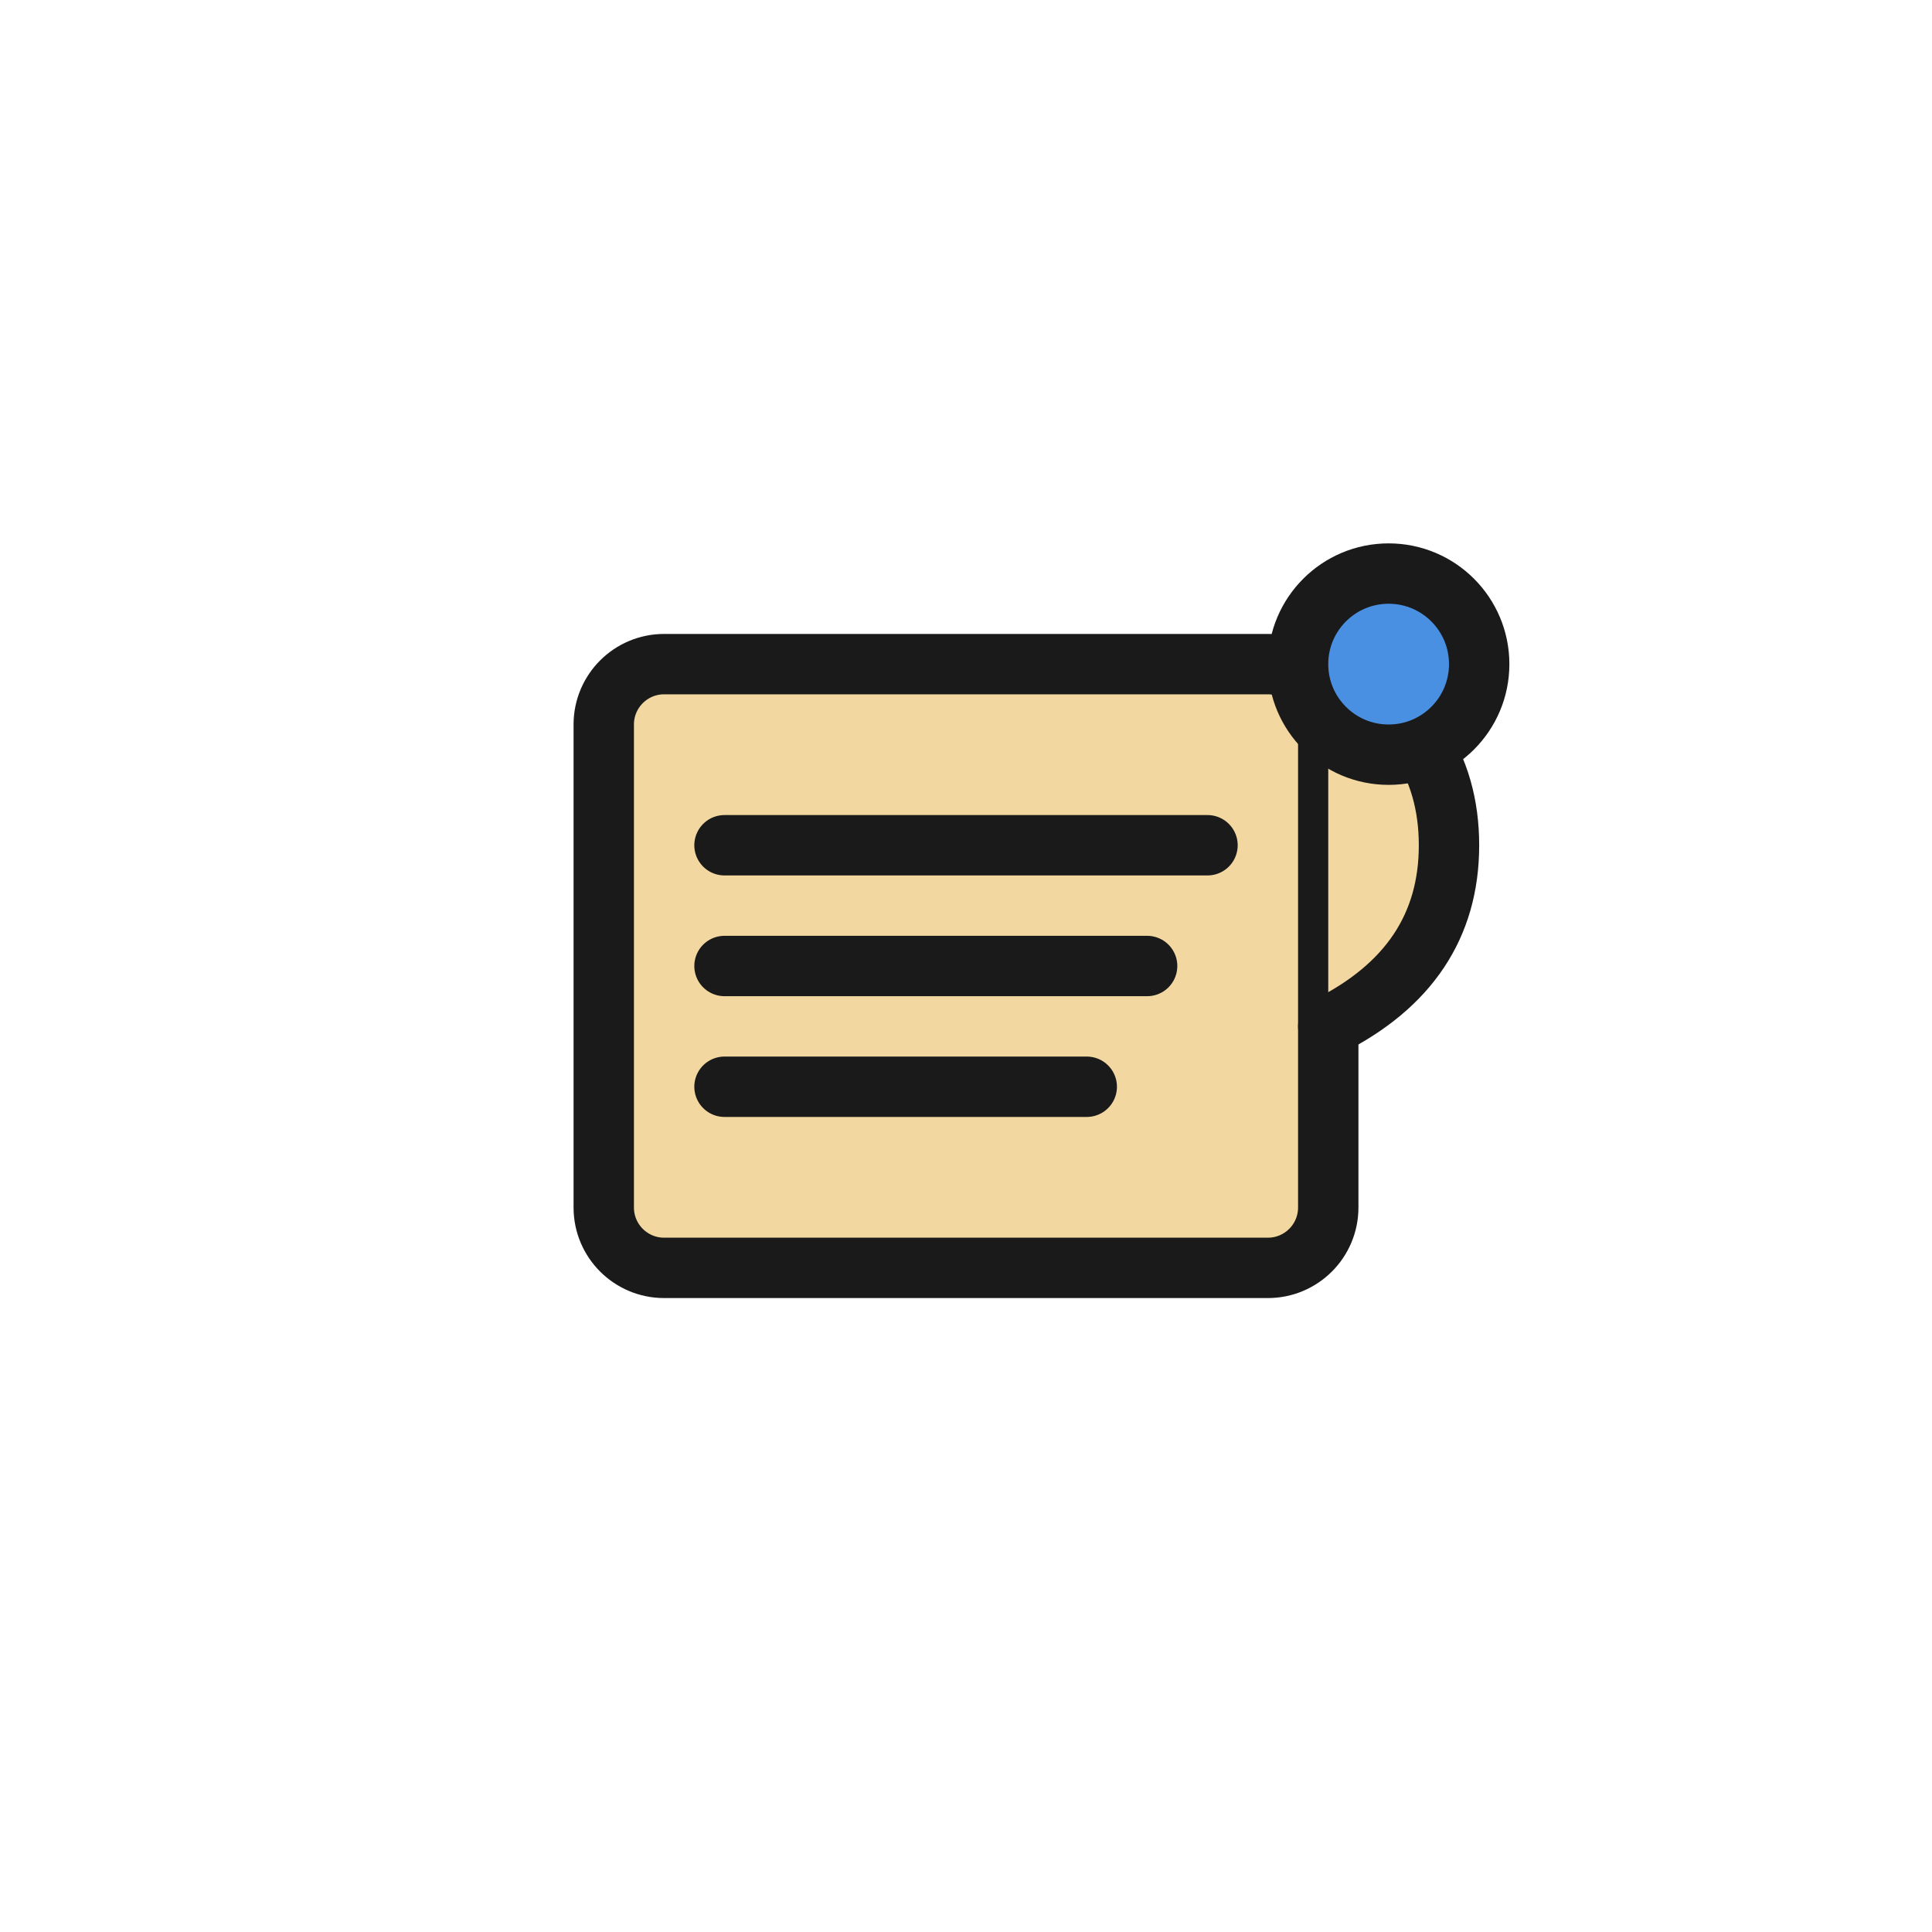
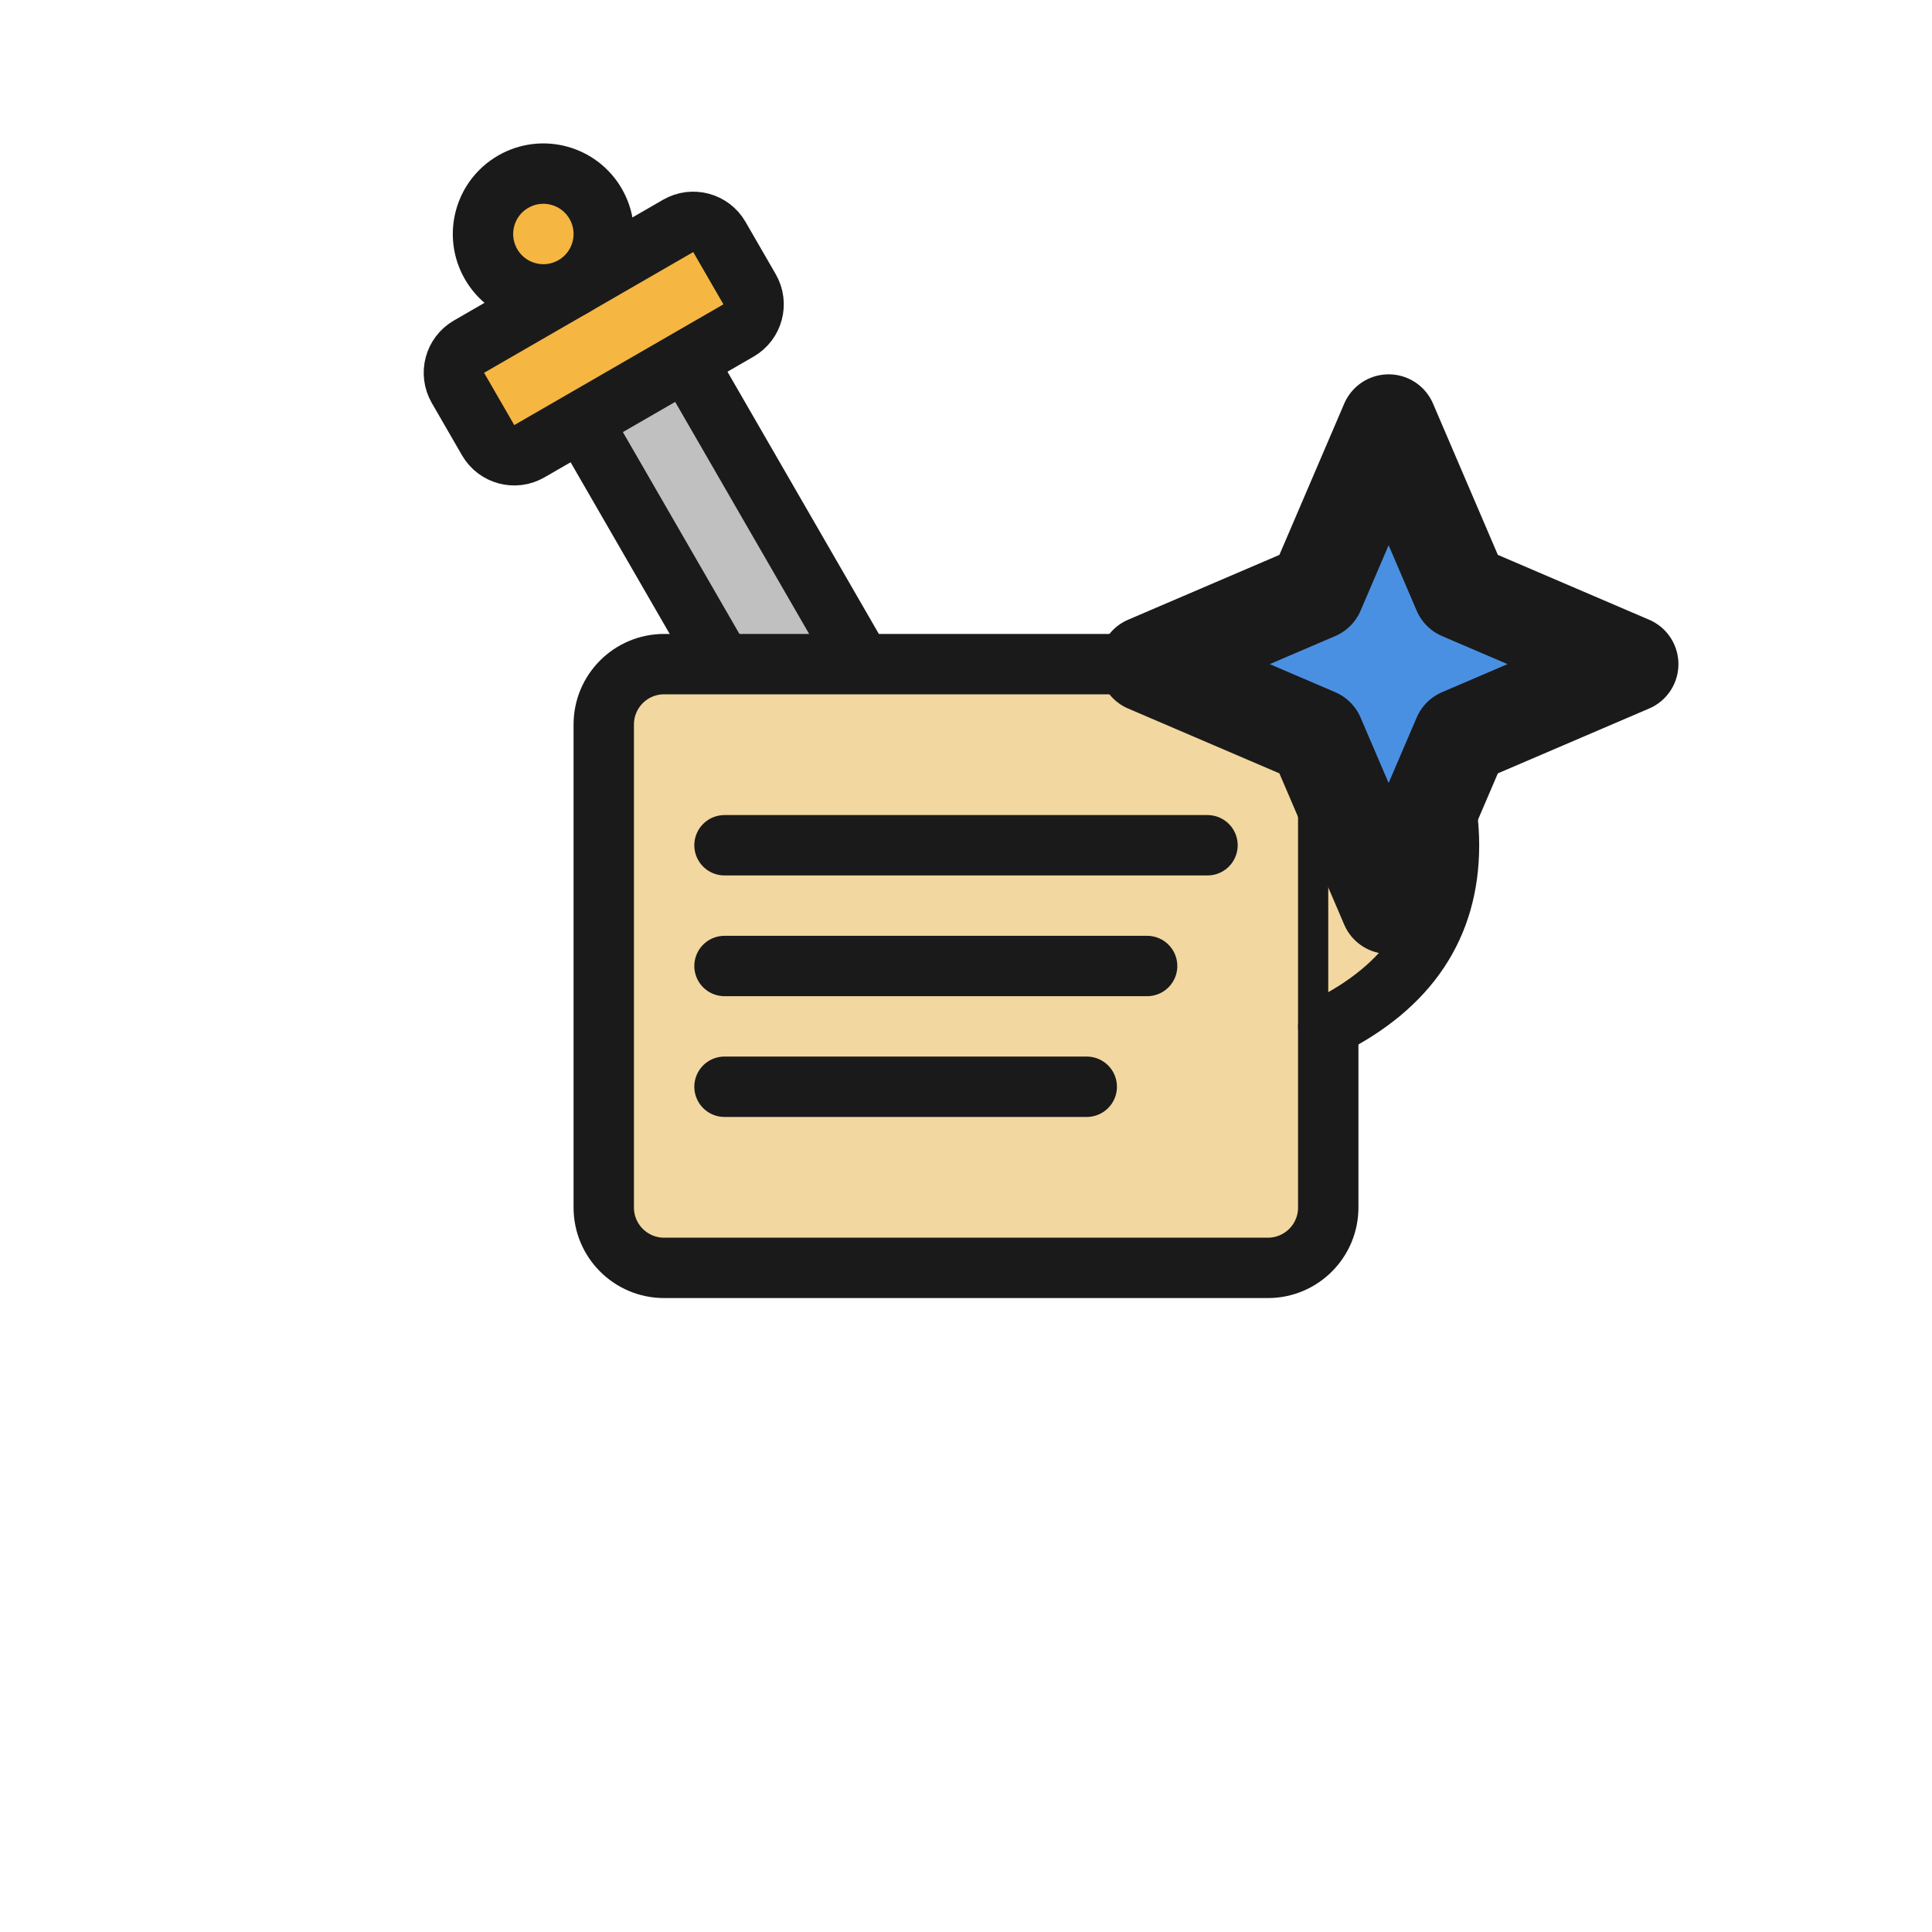
<svg xmlns="http://www.w3.org/2000/svg" viewBox="0 0 64 64" width="64" height="64">
  <defs>
    <style>
      .outline { stroke: #1a1a1a; stroke-width: 2; stroke-linejoin: round; stroke-linecap: round; }
      .fill-accent { fill: #f2d7a0; }
      .fill-blue { fill: #4a90e2; }
+       .fill-metal { fill: #c0c0c0; }
+       .fill-gold { fill: #f5b642; }
    </style>
  </defs>
+   <g transform="rotate(-30,32,32)">
+     <rect x="30" y="8" width="4" height="28" class="fill-metal outline" rx="1" />
+     <rect x="27" y="6" width="10" height="4" class="fill-gold outline" rx="1" />
+     <circle cx="32" cy="4" r="2" class="fill-gold outline" />
+   </g>
  <rect x="20" y="22" width="24" height="20" rx="2" class="fill-accent outline" />
  <path d="M44 22 q4 2 4 6 q0 4 -4 6" class="fill-accent outline" />
  <line x1="24" y1="28" x2="40" y2="28" class="outline" />
  <line x1="24" y1="32" x2="38" y2="32" class="outline" />
  <line x1="24" y1="36" x2="36" y2="36" class="outline" />
-   <circle cx="46" cy="22" r="3" class="fill-blue outline" />
+   <g transform="translate(46,22) scale(1.6)">
+     <polygon points="0,-5 1.5,-1.5 5,0 1.5,1.5 0,5 -1.5,1.5 -5,0 -1.5,-1.5" class="fill-blue outline" />
+   </g>
</svg>
